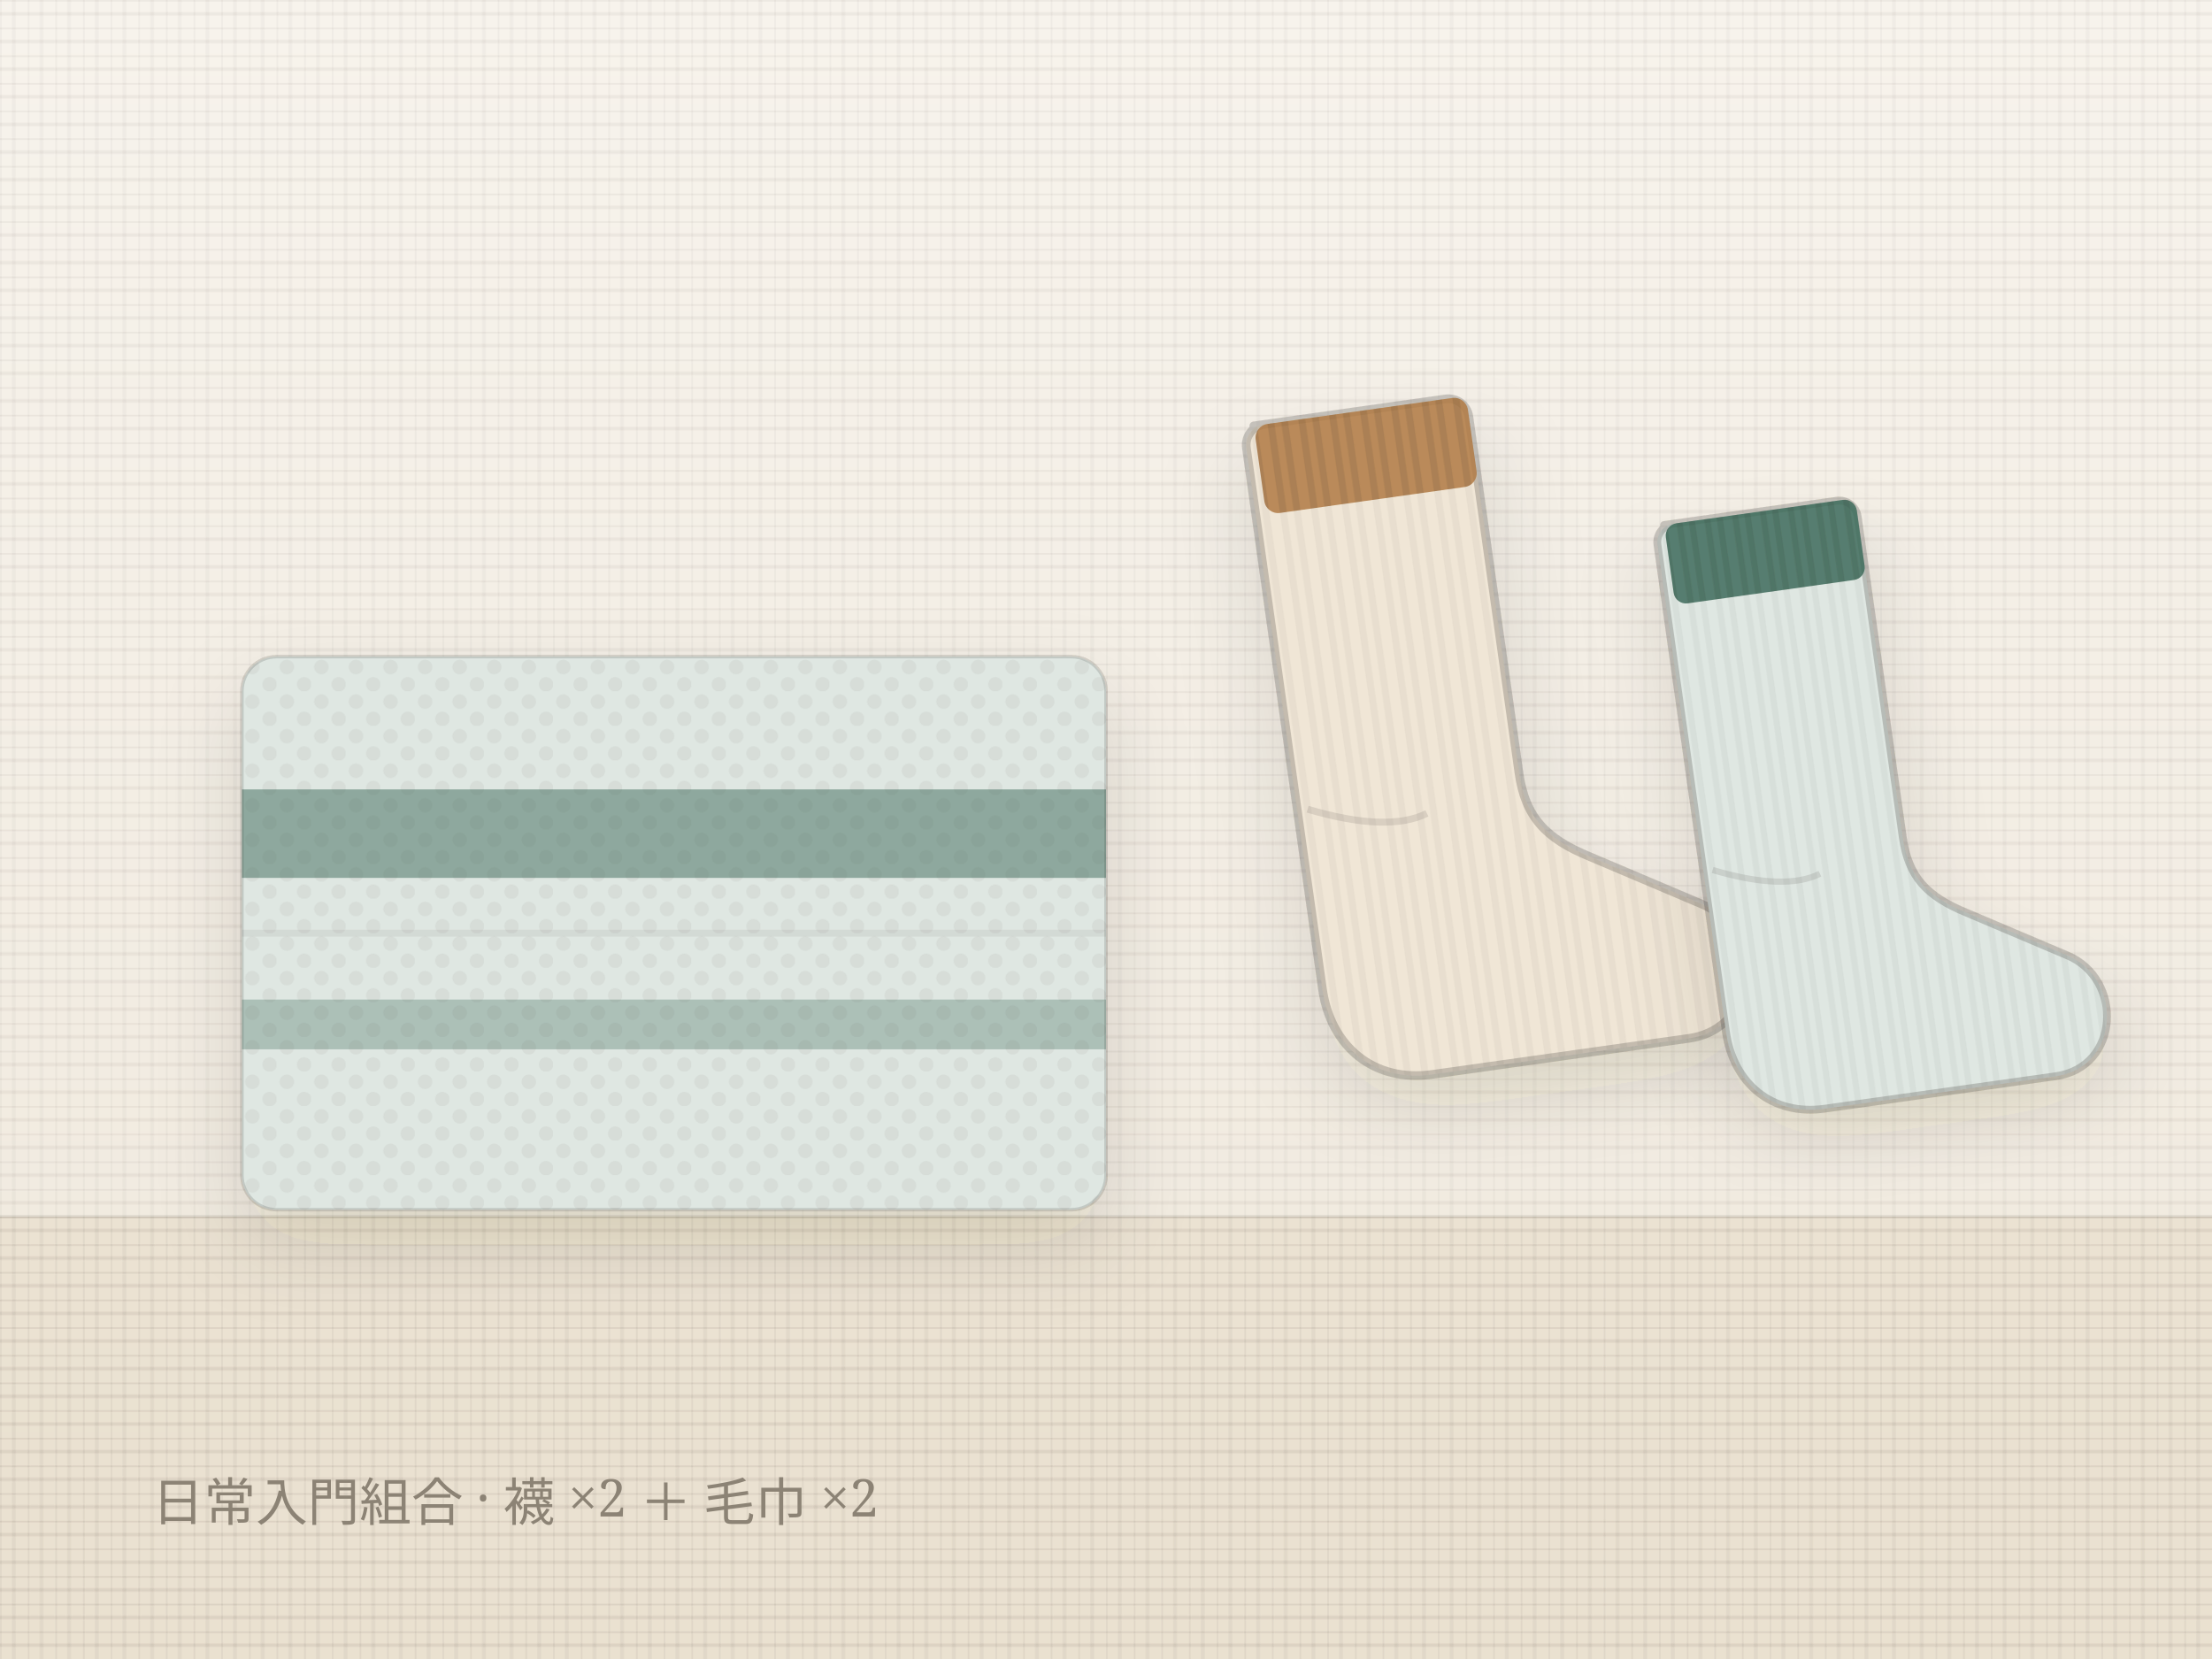
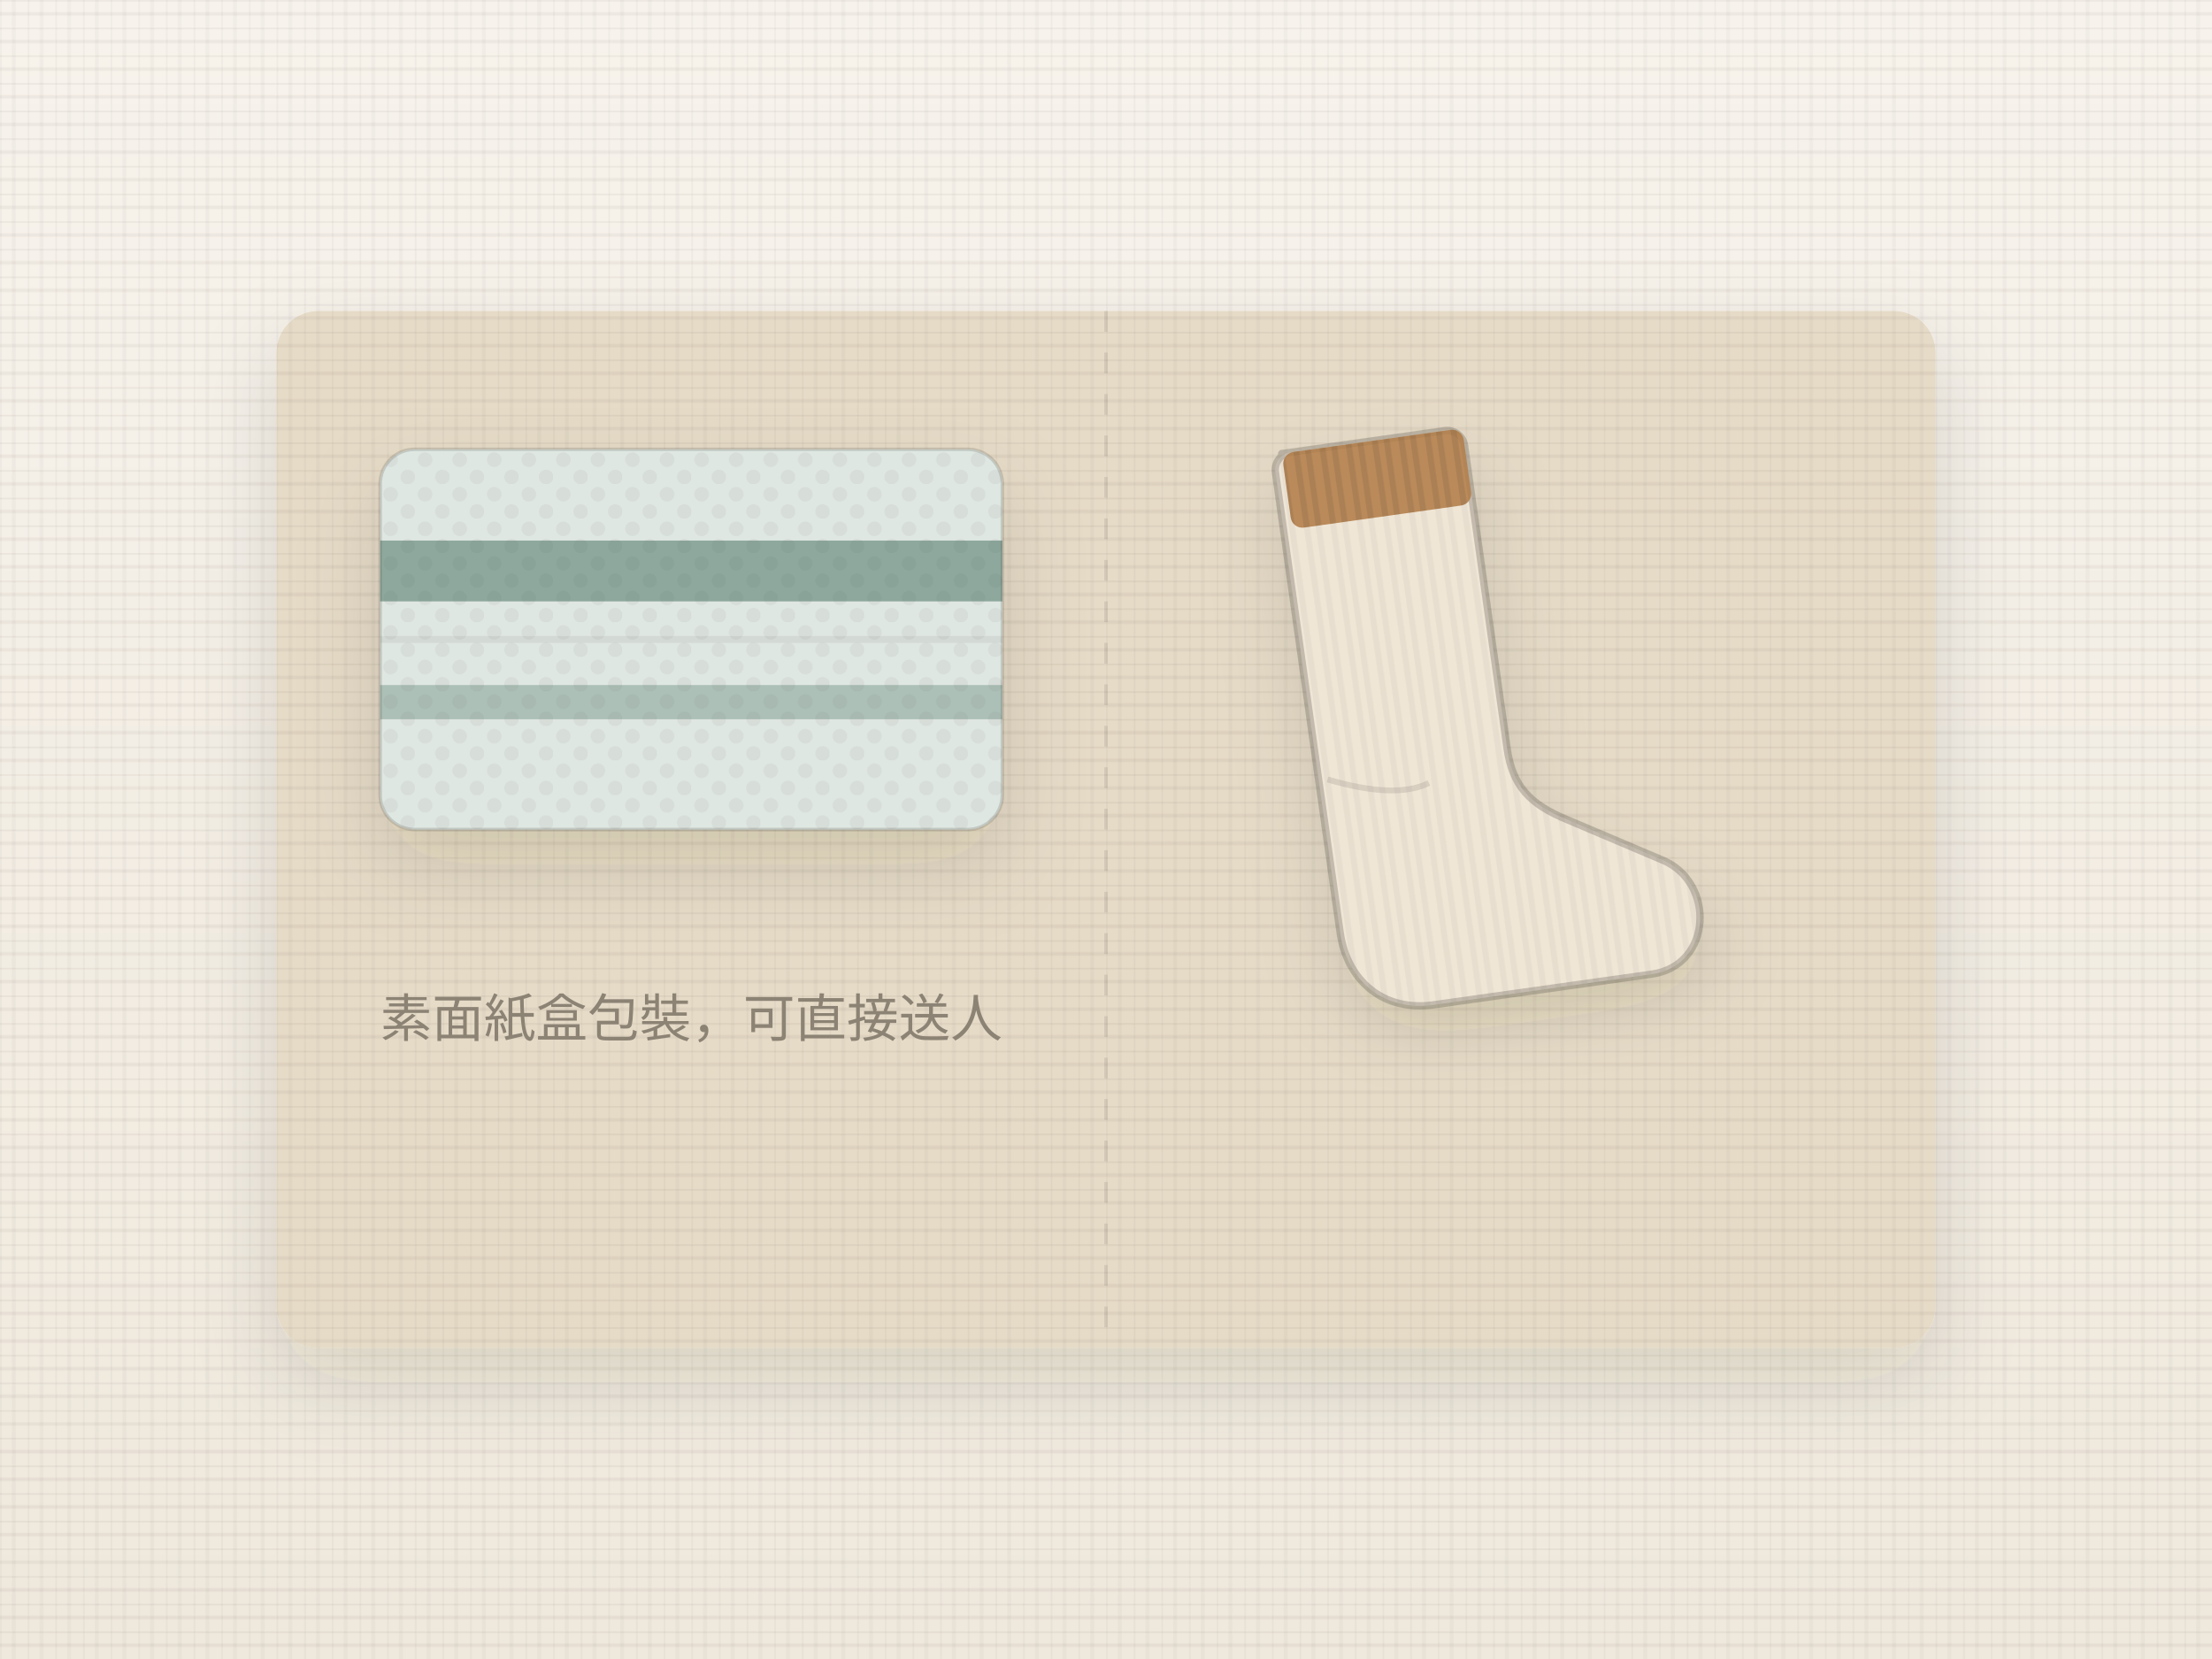
<svg xmlns="http://www.w3.org/2000/svg" viewBox="0 0 640 480" width="640" height="480">
  <defs>
    <linearGradient id="bgGrad" x1="0" y1="0" x2="0" y2="1">
      <stop offset="0" stop-color="#f7f3ec" />
      <stop offset="1" stop-color="#efe8dc" />
    </linearGradient>
    <pattern id="linen" width="8" height="8" patternUnits="userSpaceOnUse">
      <rect width="8" height="8" fill="none" />
      <path d="M0 0 H8 M0 4 H8" stroke="#2b2723" stroke-opacity="0.05" stroke-width="1" />
      <path d="M0 0 V8 M4 0 V8" stroke="#2b2723" stroke-opacity="0.035" stroke-width="1" />
    </pattern>
    <pattern id="terry" width="10" height="10" patternUnits="userSpaceOnUse">
      <circle cx="3" cy="3" r="2.1" fill="#2b2723" fill-opacity="0.05" />
      <circle cx="8" cy="8" r="2.1" fill="#2b2723" fill-opacity="0.05" />
    </pattern>
    <pattern id="rib" width="9" height="6" patternUnits="userSpaceOnUse">
      <path d="M2 0 V6 M6 0 V6" stroke="#2b2723" stroke-opacity="0.09" stroke-width="2" stroke-linecap="round" />
    </pattern>
    <filter id="soft" x="-20%" y="-20%" width="140%" height="150%">
      <feDropShadow dx="0" dy="10" stdDeviation="12" flood-color="#2b2723" flood-opacity="0.13" />
    </filter>
    <filter id="soft-sm" x="-25%" y="-25%" width="150%" height="160%">
      <feDropShadow dx="0" dy="5" stdDeviation="6" flood-color="#2b2723" flood-opacity="0.12" />
    </filter>
  </defs>
  <rect width="640" height="480" fill="url(#bgGrad)" />
  <rect width="640" height="480" fill="url(#linen)" />
-   <rect x="0" y="352" width="640" height="128" fill="#e6dbc7" fill-opacity="0.55" />
-   <rect x="0" y="352" width="640" height="128" fill="url(#linen)" />
-   <path d="M0 352 H640" stroke="#2b2723" stroke-opacity="0.08" />
+   <rect x="80" y="90" width="480" height="300" rx="12" fill="#e6dbc7" filter="url(#soft)" />
+   <rect x="80" y="90" width="480" height="300" rx="12" fill="url(#linen)" />
+   <path d="M320 90 V390" stroke="#2b2723" stroke-opacity="0.1" stroke-dasharray="6 6" />
  <g filter="url(#soft)">
-     <rect x="70" y="190" width="250" height="160" rx="10" fill="#dfe7e2" />
-     <rect x="70" y="190" width="250" height="160" rx="10" fill="url(#terry)" />
-     <rect x="70" y="228.4" width="250" height="25.6" fill="#3f6b5b" fill-opacity="0.5" />
-     <rect x="70" y="289.2" width="250" height="14.4" fill="#3f6b5b" fill-opacity="0.32" />
-     <path d="M70 270.0 H320" stroke="#2b2723" stroke-opacity="0.07" stroke-width="2" />
-     <rect x="70" y="190" width="250" height="160" rx="10" fill="none" stroke="#2b2723" stroke-opacity="0.16" />
+     <rect x="110" y="130" width="180" height="110" rx="10" fill="#dfe7e2" />
+     <rect x="110" y="130" width="180" height="110" rx="10" fill="url(#terry)" />
+     <rect x="110" y="156.4" width="180" height="17.6" fill="#3f6b5b" fill-opacity="0.5" />
+     <rect x="110" y="198.2" width="180" height="9.9" fill="#3f6b5b" fill-opacity="0.32" />
+     <path d="M110 185.0 H290" stroke="#2b2723" stroke-opacity="0.07" stroke-width="2" />
+     <rect x="110" y="130" width="180" height="110" rx="10" fill="none" stroke="#2b2723" stroke-opacity="0.16" />
  </g>
-   <g transform="translate(350 110) scale(1.0) rotate(-8 70 90)" filter="url(#soft)">
+   <g transform="translate(360 120) scale(0.85) rotate(-8 70 90)" filter="url(#soft)">
    <path d="M24 6 h56 a6 6 0 0 1 6 6 v104 c0 13 5 20 17 27 l30 18 c17 10 12 38 -9 38 H49 c-17 0 -28 -12 -28 -29 V12 a6 6 0 0 1 6 -6 z" fill="#f0e6d6" stroke="#2b2723" stroke-opacity="0.22" stroke-width="2.5" stroke-linejoin="round" />
    <path d="M24 6 h56 a6 6 0 0 1 6 6 v104 c0 13 5 20 17 27 l30 18 c17 10 12 38 -9 38 H49 c-17 0 -28 -12 -28 -29 V12 a6 6 0 0 1 6 -6 z" fill="url(#rib)" fill-opacity="0.45" />
    <rect x="24" y="6" width="62" height="26" rx="4" fill="#b07a45" fill-opacity="0.85" />
    <rect x="24" y="6" width="62" height="26" rx="4" fill="url(#rib)" />
    <path d="M24 118 q22 10 34 6" stroke="#2b2723" stroke-opacity="0.12" stroke-width="2" fill="none" />
  </g>
-   <g transform="translate(470 140) scale(0.9) rotate(-8 70 90)" filter="url(#soft)">
-     <path d="M24 6 h56 a6 6 0 0 1 6 6 v104 c0 13 5 20 17 27 l30 18 c17 10 12 38 -9 38 H49 c-17 0 -28 -12 -28 -29 V12 a6 6 0 0 1 6 -6 z" fill="#dfe7e2" stroke="#2b2723" stroke-opacity="0.22" stroke-width="2.5" stroke-linejoin="round" />
-     <path d="M24 6 h56 a6 6 0 0 1 6 6 v104 c0 13 5 20 17 27 l30 18 c17 10 12 38 -9 38 H49 c-17 0 -28 -12 -28 -29 V12 a6 6 0 0 1 6 -6 z" fill="url(#rib)" fill-opacity="0.45" />
-     <rect x="24" y="6" width="62" height="26" rx="4" fill="#3f6b5b" fill-opacity="0.85" />
-     <rect x="24" y="6" width="62" height="26" rx="4" fill="url(#rib)" />
-     <path d="M24 118 q22 10 34 6" stroke="#2b2723" stroke-opacity="0.12" stroke-width="2" fill="none" />
-   </g>
-   <text x="44" y="440" font-family="Noto Serif TC, Songti TC, serif" font-size="15" fill="#8c8375" text-anchor="start">日常入門組合 · 襪 ×2 ＋ 毛巾 ×2</text>
+   <text x="110" y="300" font-family="Noto Serif TC, Songti TC, serif" font-size="15" fill="#8c8375" text-anchor="start">素面紙盒包裝，可直接送人</text>
</svg>
